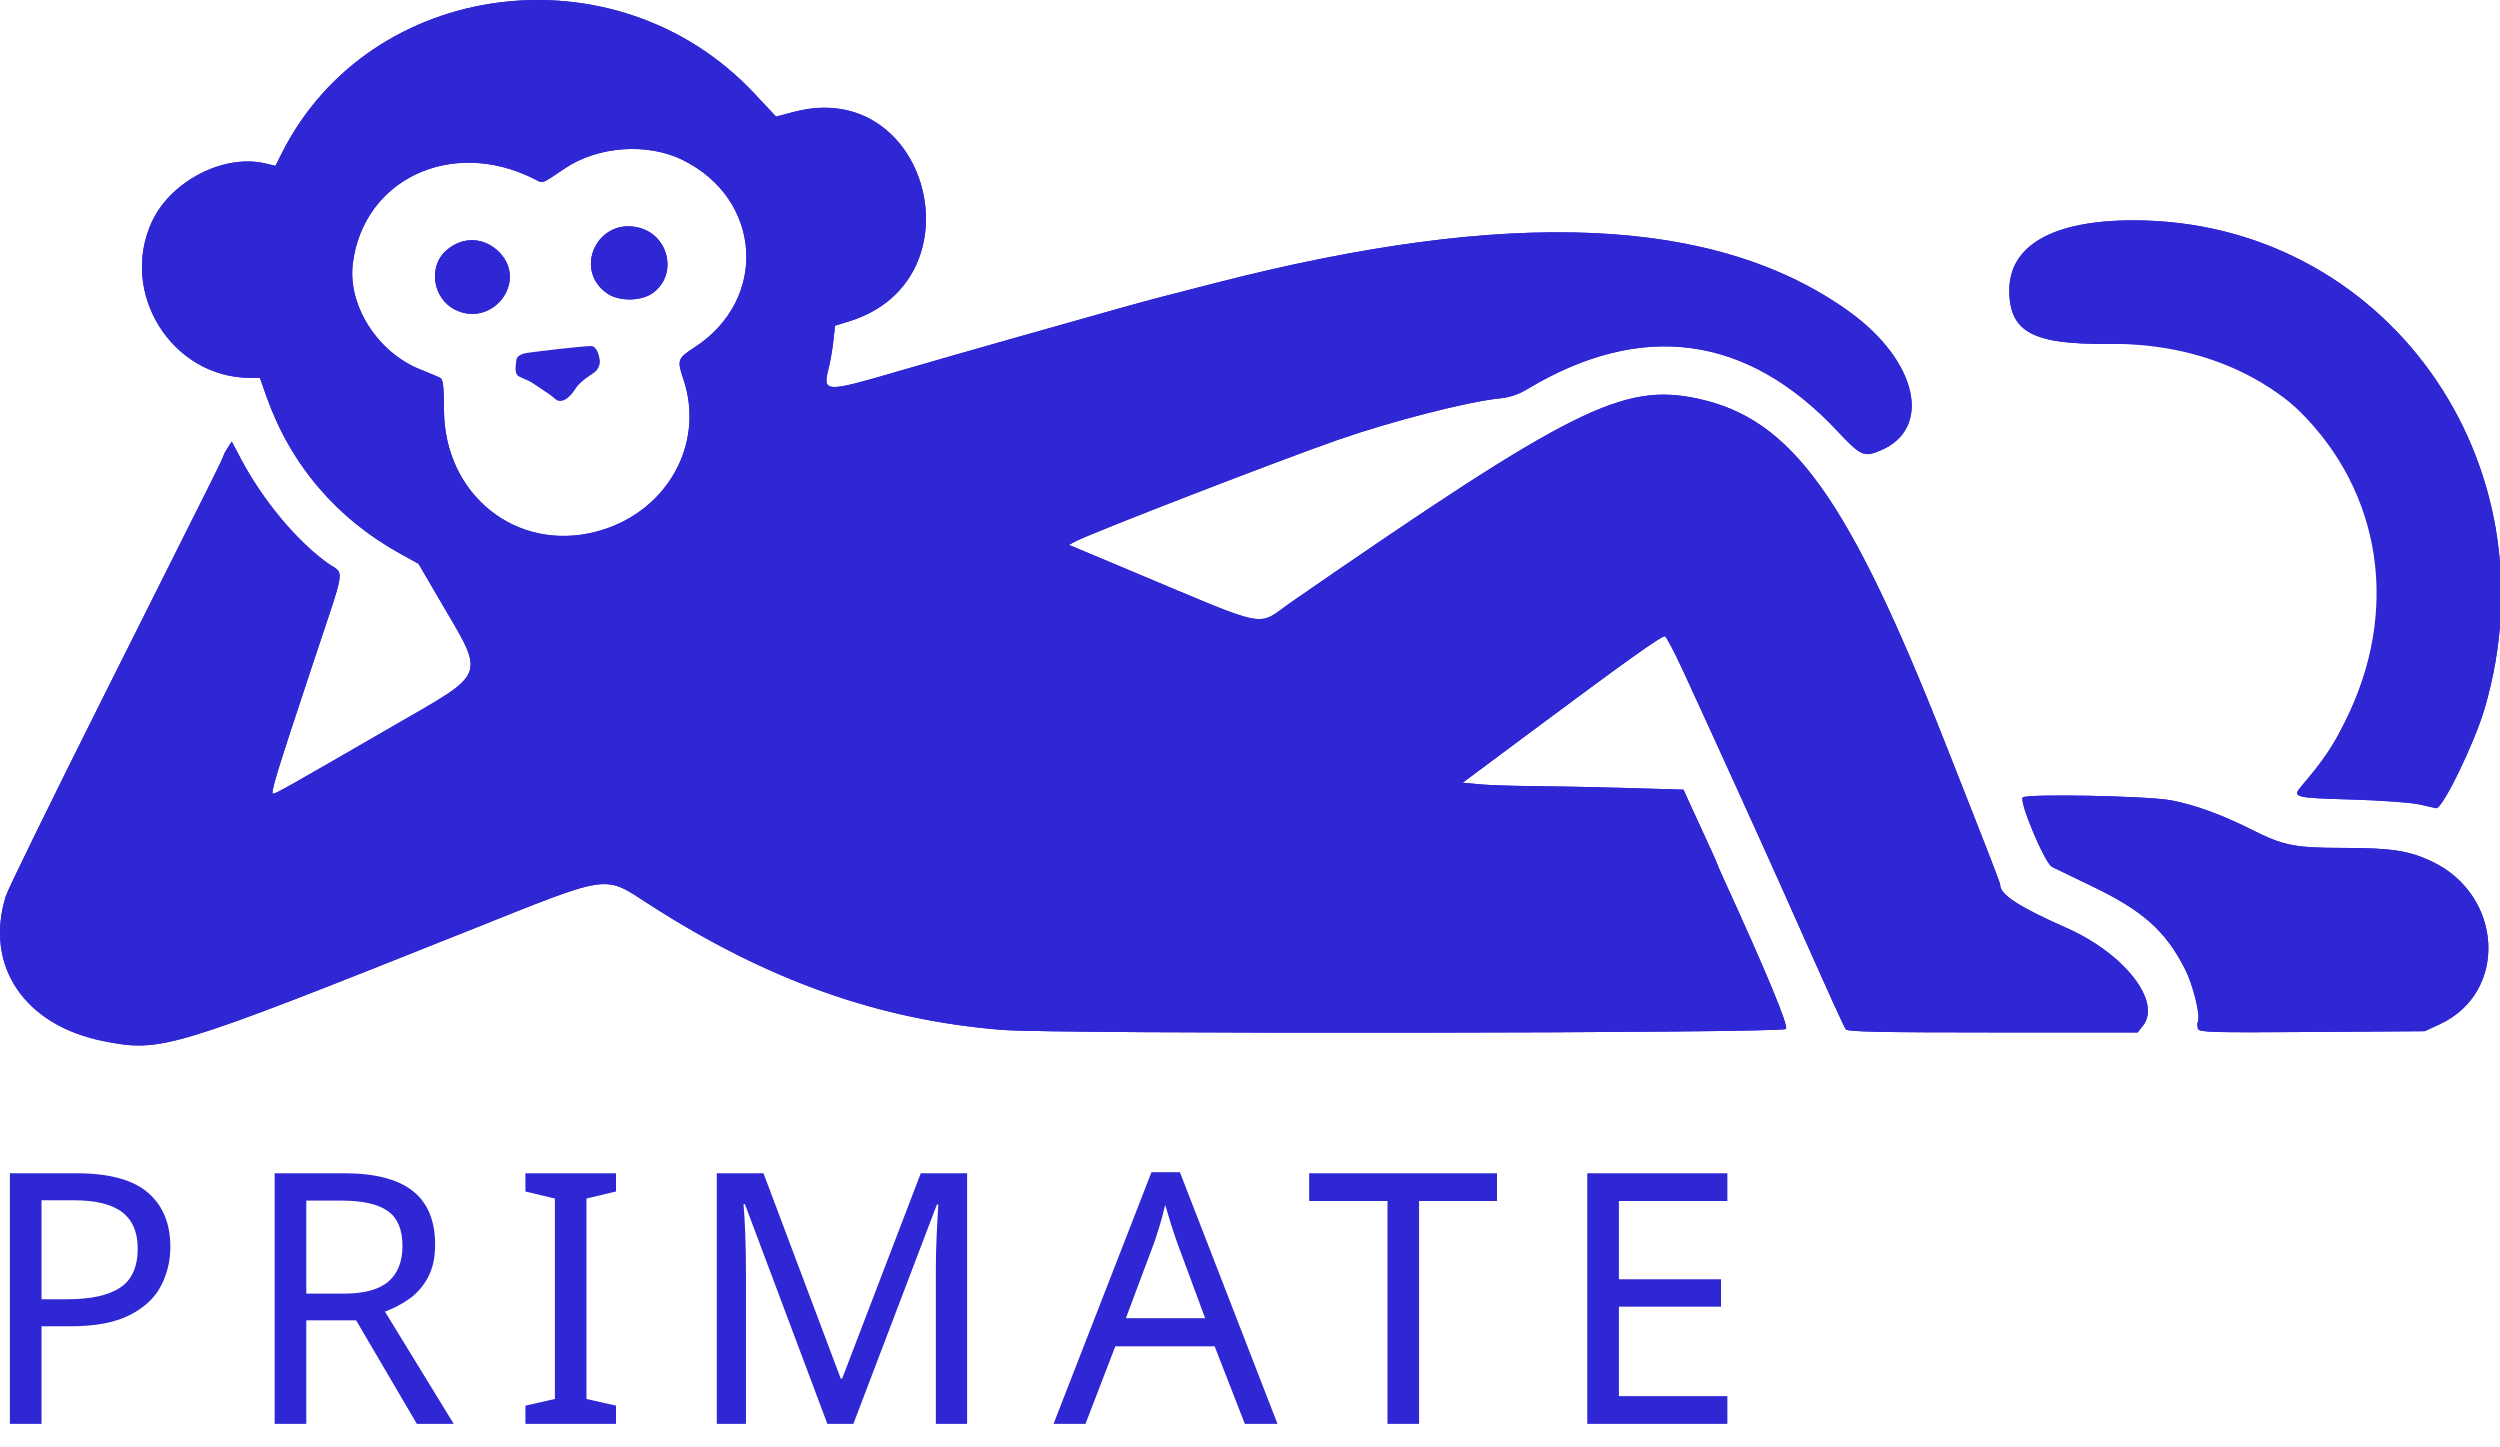
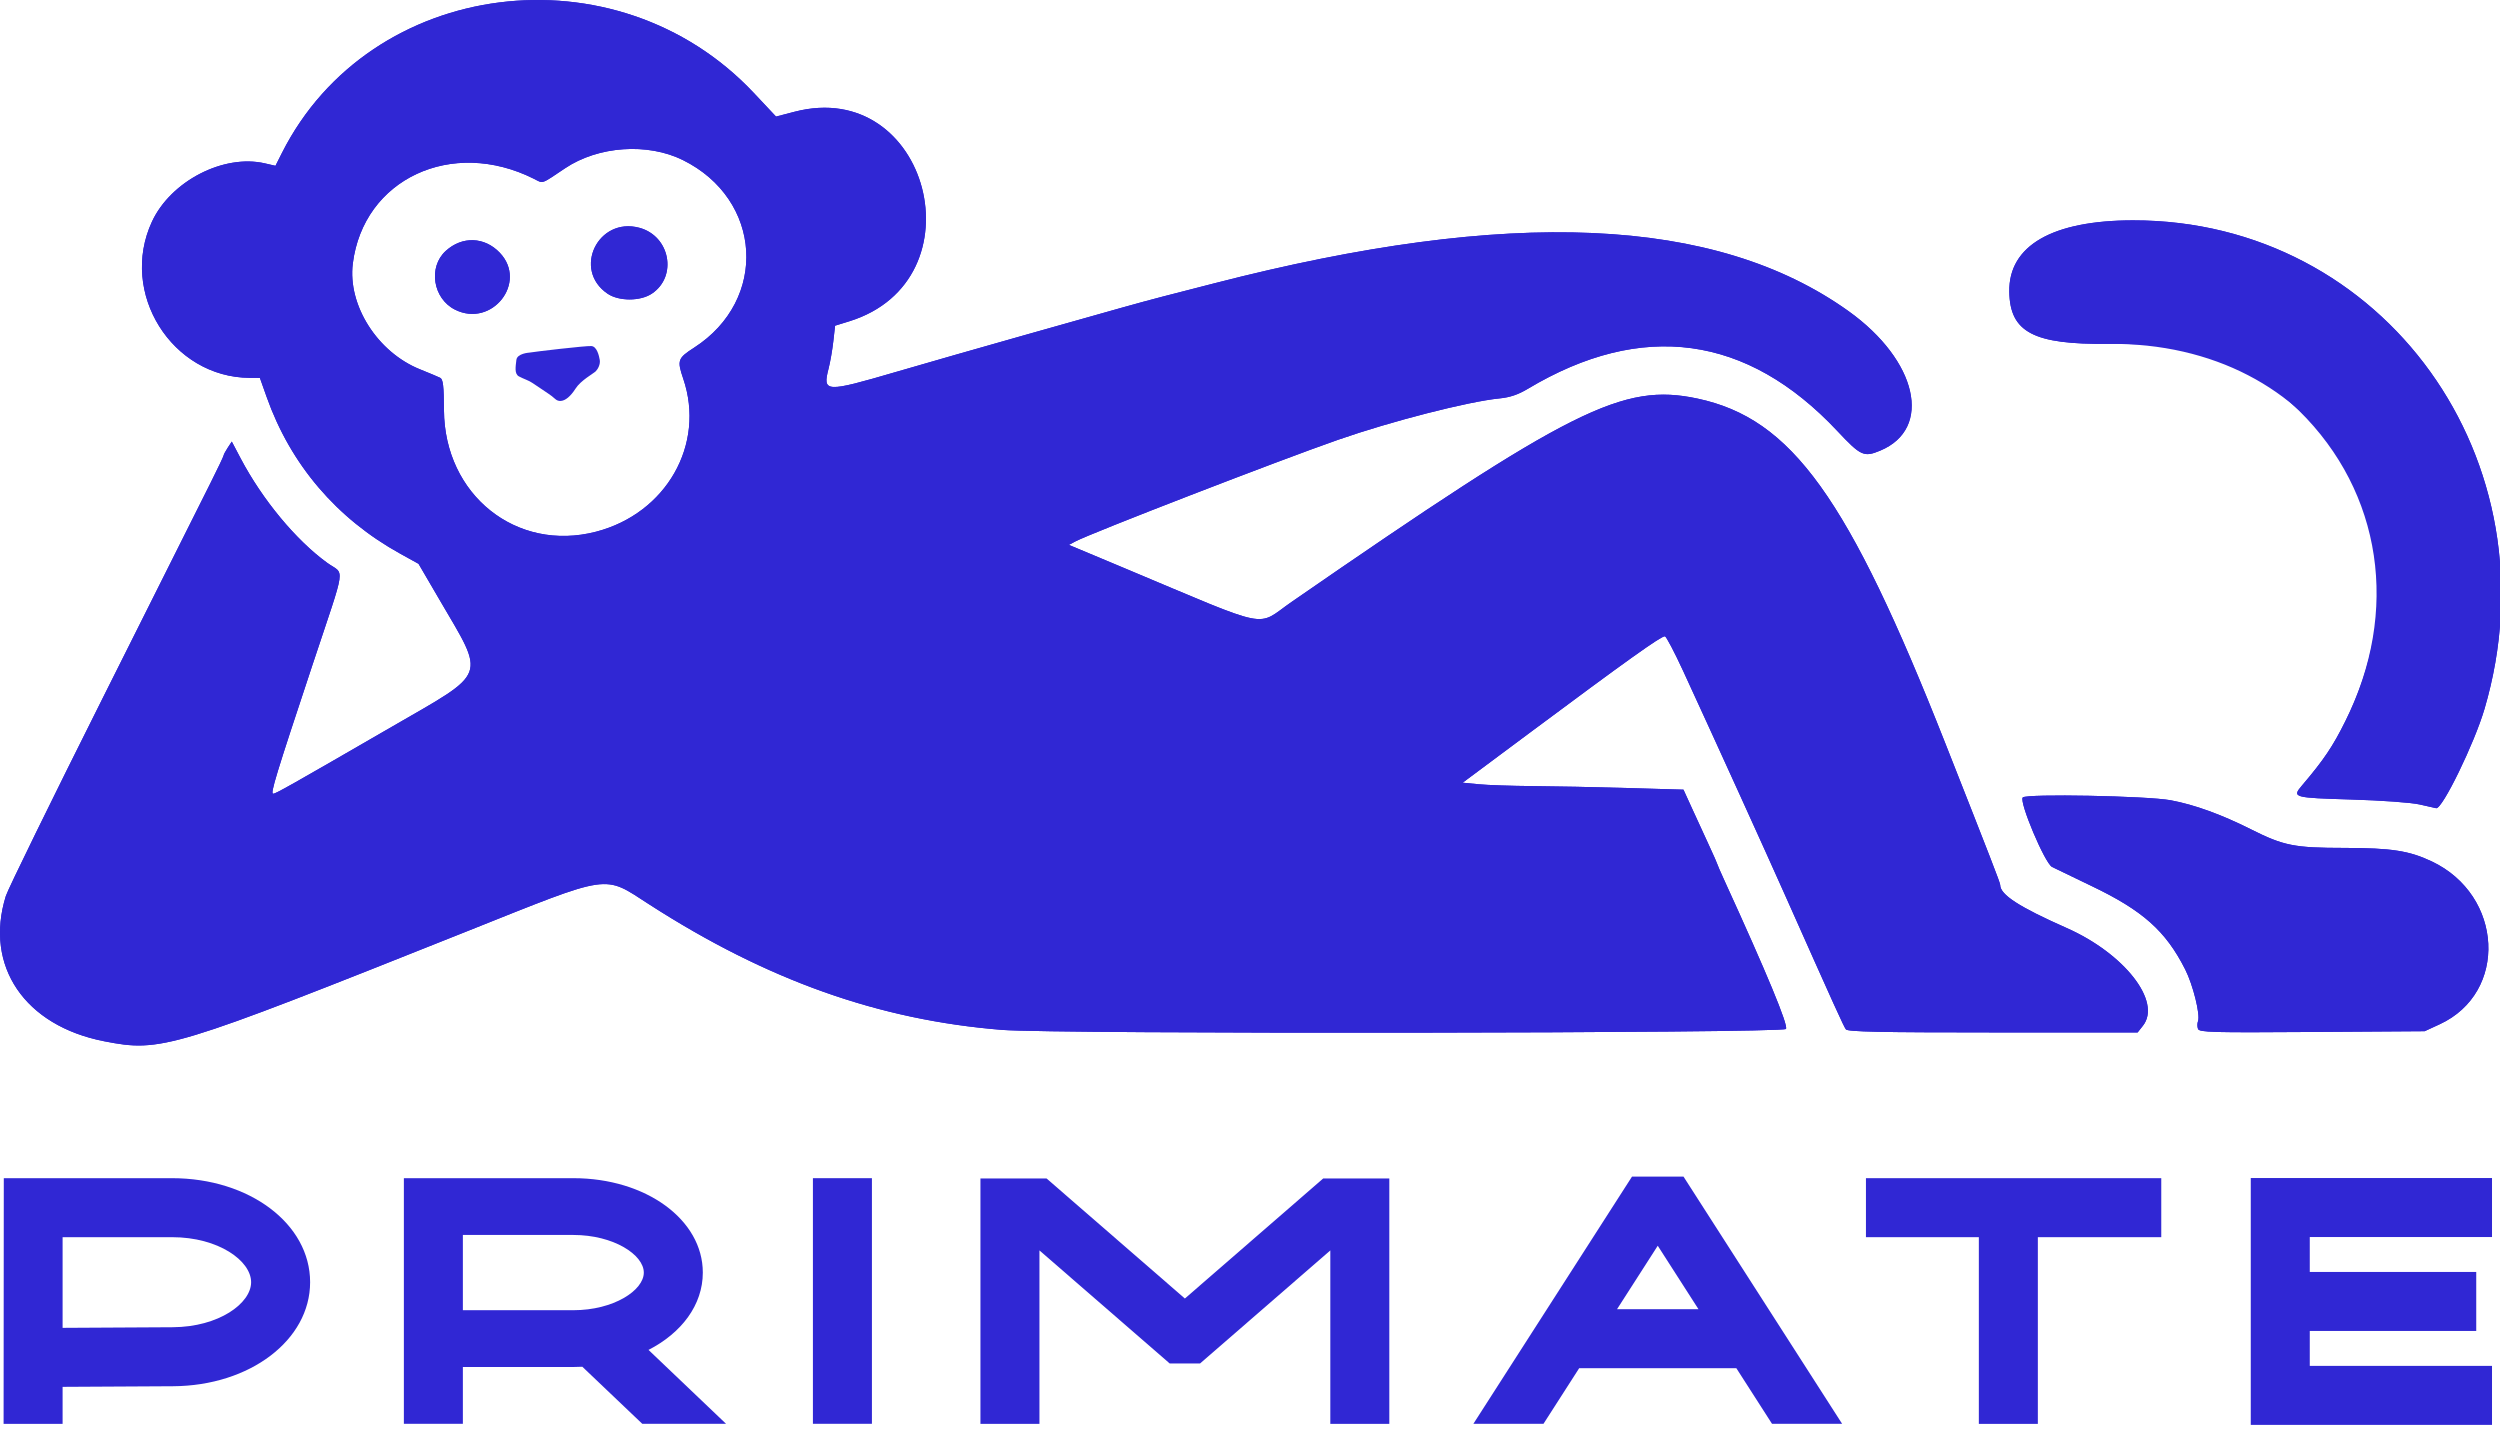
<svg xmlns="http://www.w3.org/2000/svg" width="762px" height="441px" viewBox="0 0 762 441" version="1.1">
  <g id="Artboard-Copy" stroke="none" stroke-width="1" fill="none" fill-rule="evenodd">
    <g id="Group-4" transform="translate(-0, 0)" fill="#3027D4">
      <path d="M31.785,317.383 C7.5,312.641 -4.844,294.438 1.77,273.125 C2.398,271.094 15.785,243.758 31.512,212.375 C47.238,180.988 61.918,151.695 64.133,147.273 C66.348,142.855 68.16,139.047 68.16,138.812 C68.16,138.578 68.719,137.531 69.402,136.488 L70.648,134.59 L73.34,139.703 C79.973,152.281 90.145,164.57 99.66,171.5 C105.125,175.477 105.762,170.984 95.234,202.684 C84.047,236.383 82.352,241.938 83.262,241.938 C84.035,241.938 88.488,239.422 119.535,221.465 C148.941,204.453 148.039,206.895 133.91,182.707 L127.57,171.848 L122.012,168.777 C102.59,158.035 88.586,141.613 81.277,121 L79.215,115.188 L76.125,115.172 C52.359,115.031 36.234,89.262 46.32,67.551 C52.066,55.188 68.172,46.883 80.75,49.797 L83.961,50.539 L85.906,46.676 C112.801,-6.738 187.84,-16.297 229.785,28.348 L236.535,35.531 L242.16,34.066 C283.121,23.383 299.297,85.438 258.812,97.945 L254.535,99.266 L254,104.016 C253.707,106.629 253.062,110.336 252.57,112.254 C250.68,119.645 251.48,119.688 273.195,113.34 C282.32,110.676 299.91,105.637 312.285,102.145 C324.66,98.652 337.992,94.891 341.91,93.785 C345.828,92.68 351.398,91.168 354.285,90.426 C357.172,89.688 364.262,87.863 370.035,86.375 C460.258,63.125 522.926,65.867 563.43,94.832 C584.445,109.863 589.172,130.629 573.105,137.344 C568.113,139.426 567.188,139.004 559.992,131.34 C532.5,102.043 500.492,97.688 465.695,118.504 C462.73,120.277 460.246,121.121 457.035,121.438 C447.496,122.383 424.113,128.375 407.91,134.023 C389.906,140.301 332.508,162.508 327.758,165.035 L325.785,166.082 L328.785,167.332 C330.438,168.023 336.848,170.707 343.035,173.301 C388.422,192.328 382.559,191.148 393.66,183.477 C479.102,124.418 494.633,116.637 517.395,121.484 C546.145,127.609 563.32,151.504 592.93,226.562 C606.715,261.504 609.66,269.105 609.66,269.711 C609.66,272.707 615.371,276.414 629.91,282.852 C647.527,290.656 658.953,305.281 653.172,312.629 L651.551,314.688 L607.449,314.688 C573.047,314.688 563.188,314.484 562.633,313.75 C561.957,312.863 559.395,307.207 544.02,272.688 C537.742,258.586 523.301,226.816 513.082,204.625 C510.375,198.75 507.844,193.938 507.457,193.938 C506.184,193.938 495.836,201.328 466.055,223.5 L445.824,238.562 L450.68,239.039 C453.352,239.301 460.797,239.555 467.227,239.602 C473.656,239.648 486.613,239.914 496.02,240.188 L513.121,240.684 L515.719,246.375 C517.148,249.504 519.465,254.543 520.863,257.57 C522.266,260.598 523.41,263.188 523.41,263.328 C523.41,263.469 524.387,265.719 525.578,268.324 C538.598,296.781 545.172,312.645 544.355,313.629 C543.254,314.961 321.812,315.227 305.457,313.914 C267.879,310.902 233.789,298.785 197.91,275.68 C183.727,266.547 186.887,266.078 142.184,283.918 C52.062,319.883 49.141,320.77 31.785,317.383 Z M181.688,162.059 C203.082,156.484 215.066,135.465 208.258,115.453 C206.34,109.816 206.555,109.195 211.555,105.977 C234.227,91.387 232.379,60.754 208.105,48.77 C197.383,43.477 182.371,44.516 172.297,51.25 C164.68,56.34 165.711,55.992 162.727,54.492 C137.719,41.945 110.773,54.562 107.539,80.324 C105.945,93.051 115.039,107.363 128.039,112.582 C130.789,113.684 133.539,114.84 134.156,115.152 C135.051,115.605 135.285,117.566 135.324,125.016 C135.473,150.859 157.406,168.383 181.688,162.059 Z M138.676,94.375 C131.965,91.004 130.449,81.441 135.844,76.5 C140.844,71.918 147.684,72.141 152.34,77.039 C160.926,86.059 149.918,100.023 138.676,94.375 Z M185.16,89.5 C174.438,82.18 182.262,66.031 194.887,69.43 C204.215,71.941 206.555,84.199 198.719,89.48 C195.195,91.859 188.629,91.867 185.16,89.5 Z M669.949,313.609 C669.703,312.965 669.703,311.906 669.953,311.258 C670.699,309.316 668.441,300.203 666.047,295.477 C660.102,283.727 653.117,277.516 637.41,270.008 C631.84,267.348 626.465,264.75 625.465,264.242 C623.273,263.125 615.355,244.336 616.539,243.062 C617.629,241.891 654.531,242.59 661.652,243.922 C668.848,245.266 677.047,248.234 686.082,252.773 C696.09,257.801 699.293,258.438 714.629,258.449 C728.879,258.461 734.32,259.301 741.18,262.547 C763.039,272.887 764.504,302.543 743.629,312.191 L739.035,314.312 L704.719,314.547 C674.145,314.758 670.352,314.656 669.949,313.609 Z M737.535,245.211 C734.969,244.621 726.023,243.969 716.695,243.691 C698.895,243.16 698.551,243.062 701.664,239.398 C708.309,231.582 711.035,227.535 714.867,219.812 C731.484,186.324 726.074,150.094 700.73,125.16 C684.832,109.516 670.566,104.52 642.617,104.809 C619.797,105.047 612.617,101.262 612.43,88.902 C612.219,74.867 625.566,67.176 650.16,67.16 C726.652,67.109 779.492,140.555 757.285,216.062 C754.195,226.566 744.398,246.695 742.547,246.34 C742.266,246.285 740.012,245.777 737.535,245.211 Z" id="Fill-1" />
      <path d="M31.785,317.383 C7.5,312.641 -4.844,294.438 1.77,273.125 C2.398,271.094 15.785,243.758 31.512,212.375 C47.238,180.988 61.918,151.695 64.133,147.273 C66.348,142.855 68.16,139.047 68.16,138.812 C68.16,138.578 68.719,137.531 69.402,136.488 L70.648,134.59 L73.34,139.703 C79.973,152.281 90.145,164.57 99.66,171.5 C105.125,175.477 105.762,170.984 95.234,202.684 C84.047,236.383 82.352,241.938 83.262,241.938 C84.035,241.938 88.488,239.422 119.535,221.465 C148.941,204.453 148.039,206.895 133.91,182.707 L127.57,171.848 L122.012,168.777 C102.59,158.035 88.586,141.613 81.277,121 L79.215,115.188 L76.125,115.172 C52.359,115.031 36.234,89.262 46.32,67.551 C52.066,55.188 68.172,46.883 80.75,49.797 L83.961,50.539 L85.906,46.676 C112.801,-6.738 187.84,-16.297 229.785,28.348 L236.535,35.531 L242.16,34.066 C283.121,23.383 299.297,85.438 258.812,97.945 L254.535,99.266 L254,104.016 C253.707,106.629 253.062,110.336 252.57,112.254 C250.68,119.645 251.48,119.688 273.195,113.34 C282.32,110.676 299.91,105.637 312.285,102.145 C324.66,98.652 337.992,94.891 341.91,93.785 C345.828,92.68 351.398,91.168 354.285,90.426 C357.172,89.688 364.262,87.863 370.035,86.375 C460.258,63.125 522.926,65.867 563.43,94.832 C584.445,109.863 589.172,130.629 573.105,137.344 C568.113,139.426 567.188,139.004 559.992,131.34 C532.5,102.043 500.492,97.688 465.695,118.504 C462.73,120.277 460.246,121.121 457.035,121.438 C447.496,122.383 424.113,128.375 407.91,134.023 C389.906,140.301 332.508,162.508 327.758,165.035 L325.785,166.082 L328.785,167.332 C330.438,168.023 336.848,170.707 343.035,173.301 C388.422,192.328 382.559,191.148 393.66,183.477 C479.102,124.418 494.633,116.637 517.395,121.484 C546.145,127.609 563.32,151.504 592.93,226.562 C606.715,261.504 609.66,269.105 609.66,269.711 C609.66,272.707 615.371,276.414 629.91,282.852 C647.527,290.656 658.953,305.281 653.172,312.629 L651.551,314.688 L607.449,314.688 C573.047,314.688 563.188,314.484 562.633,313.75 C561.957,312.863 559.395,307.207 544.02,272.688 C537.742,258.586 523.301,226.816 513.082,204.625 C510.375,198.75 507.844,193.938 507.457,193.938 C506.184,193.938 495.836,201.328 466.055,223.5 L445.824,238.562 L450.68,239.039 C453.352,239.301 460.797,239.555 467.227,239.602 C473.656,239.648 486.613,239.914 496.02,240.188 L513.121,240.684 L515.719,246.375 C517.148,249.504 519.465,254.543 520.863,257.57 C522.266,260.598 523.41,263.188 523.41,263.328 C523.41,263.469 524.387,265.719 525.578,268.324 C538.598,296.781 545.172,312.645 544.355,313.629 C543.254,314.961 321.812,315.227 305.457,313.914 C267.879,310.902 233.789,298.785 197.91,275.68 C183.727,266.547 186.887,266.078 142.184,283.918 C52.062,319.883 49.141,320.77 31.785,317.383 Z M181.688,162.059 C203.082,156.484 215.066,135.465 208.258,115.453 C206.34,109.816 206.555,109.195 211.555,105.977 C234.227,91.387 232.379,60.754 208.105,48.77 C197.383,43.477 182.371,44.516 172.297,51.25 C164.68,56.34 165.711,55.992 162.727,54.492 C137.719,41.945 110.773,54.562 107.539,80.324 C105.945,93.051 115.039,107.363 128.039,112.582 C130.789,113.684 133.539,114.84 134.156,115.152 C135.051,115.605 135.285,117.566 135.324,125.016 C135.473,150.859 157.406,168.383 181.688,162.059 Z M138.676,94.375 C131.965,91.004 130.449,81.441 135.844,76.5 C140.844,71.918 147.684,72.141 152.34,77.039 C160.926,86.059 149.918,100.023 138.676,94.375 Z M185.16,89.5 C174.438,82.18 182.262,66.031 194.887,69.43 C204.215,71.941 206.555,84.199 198.719,89.48 C195.195,91.859 188.629,91.867 185.16,89.5 Z M669.949,313.609 C669.703,312.965 669.703,311.906 669.953,311.258 C670.699,309.316 668.441,300.203 666.047,295.477 C660.102,283.727 653.117,277.516 637.41,270.008 C631.84,267.348 626.465,264.75 625.465,264.242 C623.273,263.125 615.355,244.336 616.539,243.062 C617.629,241.891 654.531,242.59 661.652,243.922 C668.848,245.266 677.047,248.234 686.082,252.773 C696.09,257.801 699.293,258.438 714.629,258.449 C728.879,258.461 734.32,259.301 741.18,262.547 C763.039,272.887 764.504,302.543 743.629,312.191 L739.035,314.312 L704.719,314.547 C674.145,314.758 670.352,314.656 669.949,313.609 Z M737.535,245.211 C734.969,244.621 726.023,243.969 716.695,243.691 C698.895,243.16 698.551,243.062 701.664,239.398 C708.309,231.582 711.035,227.535 714.867,219.812 C743.566,161.977 707.234,104.141 642.617,104.809 C619.797,105.047 612.617,101.262 612.43,88.902 C612.219,74.867 625.566,67.176 650.16,67.16 C726.652,67.109 779.492,140.555 757.285,216.062 C754.195,226.566 744.398,246.695 742.547,246.34 C742.266,246.285 740.012,245.777 737.535,245.211 Z" id="Fill-2" />
      <path d="M161.293,107.484 C161.293,107.484 157.613,107.707 157.391,109.711 C157.168,111.719 156.723,113.949 158.172,114.73 C159.621,115.508 161.184,115.953 162.297,116.734 C163.41,117.516 167.203,119.969 168.207,120.75 C169.207,121.527 169.656,122.309 170.992,122.199 C172.328,122.086 173.891,120.859 175.453,118.406 C177.012,115.953 180.914,113.836 181.582,113.168 C182.25,112.5 183.031,111.051 182.809,109.711 C182.586,108.375 181.918,105.586 180.246,105.477 C178.574,105.363 163.301,107.148 161.293,107.484 Z" id="Fill-3" />
    </g>
-     <text id="PRIMATE" font-family="NIKEARegular, NIKEA" font-size="107" font-weight="normal" letter-spacing="15.966" fill="#3027D4">
-       <tspan x="-7.357" y="434">PRIMATE</tspan>
-     </text>
+     <g id="PRIMATE" transform="translate(1.0957, 358.6369)" fill="#3027D4" fill-rule="nonzero">
+       <path d="M51.327,0.472 L0.06,0.472 L2.84217094e-14,75.363 L17.984,75.363 L17.984,64.077 L51.649,63.887 C75.076,63.755 93.428,49.828 93.428,32.179 C93.429,14.399 74.935,0.472 51.327,0.472 Z M51.548,45.903 L17.984,46.092 L17.984,18.456 L51.327,18.456 C65.541,18.456 75.445,25.688 75.445,32.179 C75.445,38.608 65.631,45.824 51.548,45.903 L51.548,45.903 Z" id="Shape" />
+       <path d="M220.2,75.335 L196.568,52.814 C206.647,47.651 213.122,39.105 213.122,29.248 C213.122,13.111 195.787,0.472 173.658,0.472 L122.004,0.472 L122.004,75.335 L139.988,75.335 L139.988,58.023 L173.658,58.023 C174.582,58.023 175.494,57.993 176.402,57.949 L194.666,75.334 L220.2,75.334 L220.2,75.335 Z M139.987,17.779 L173.657,17.779 C185.952,17.779 195.137,23.834 195.137,29.247 C195.137,34.66 185.952,40.715 173.657,40.715 L139.987,40.715 L139.987,17.779 Z" id="Shape" />
+       <polygon id="Path" points="264.665 75.335 264.665 0.472 246.681 0.472 246.681 75.335" />
+       <polygon id="Path" points="402.223 0.552 360.056 37.153 317.888 0.552 297.743 0.552 297.743 75.363 315.727 75.363 315.727 22.489 355.428 56.95 364.684 56.95 404.385 22.489 404.385 75.363 422.368 75.363 422.368 0.552" />
+       <path d="M512.04,0 L496.335,0 L447.994,75.335 L469.362,75.335 L480.239,58.386 L528.138,58.386 L539.013,75.335 L560.381,75.335 L512.04,0 Z M491.778,40.402 L504.187,21.064 L516.596,40.402 L491.778,40.402 Z" id="Shape" />
+       <polygon id="Path" points="657.659 0.472 567.644 0.472 567.644 18.456 602.055 18.456 602.055 75.363 620.039 75.363 620.039 18.456 657.659 18.456" />
+       <polygon id="Path" points="758.468 18.411 758.468 0.427 684.938 0.427 684.938 75.667 758.468 75.667 758.468 57.683 702.922 57.683 702.922 47.038 753.662 47.038 753.662 29.054 702.922 29.054 702.922 18.411" />
+     </g>
  </g>
</svg>
